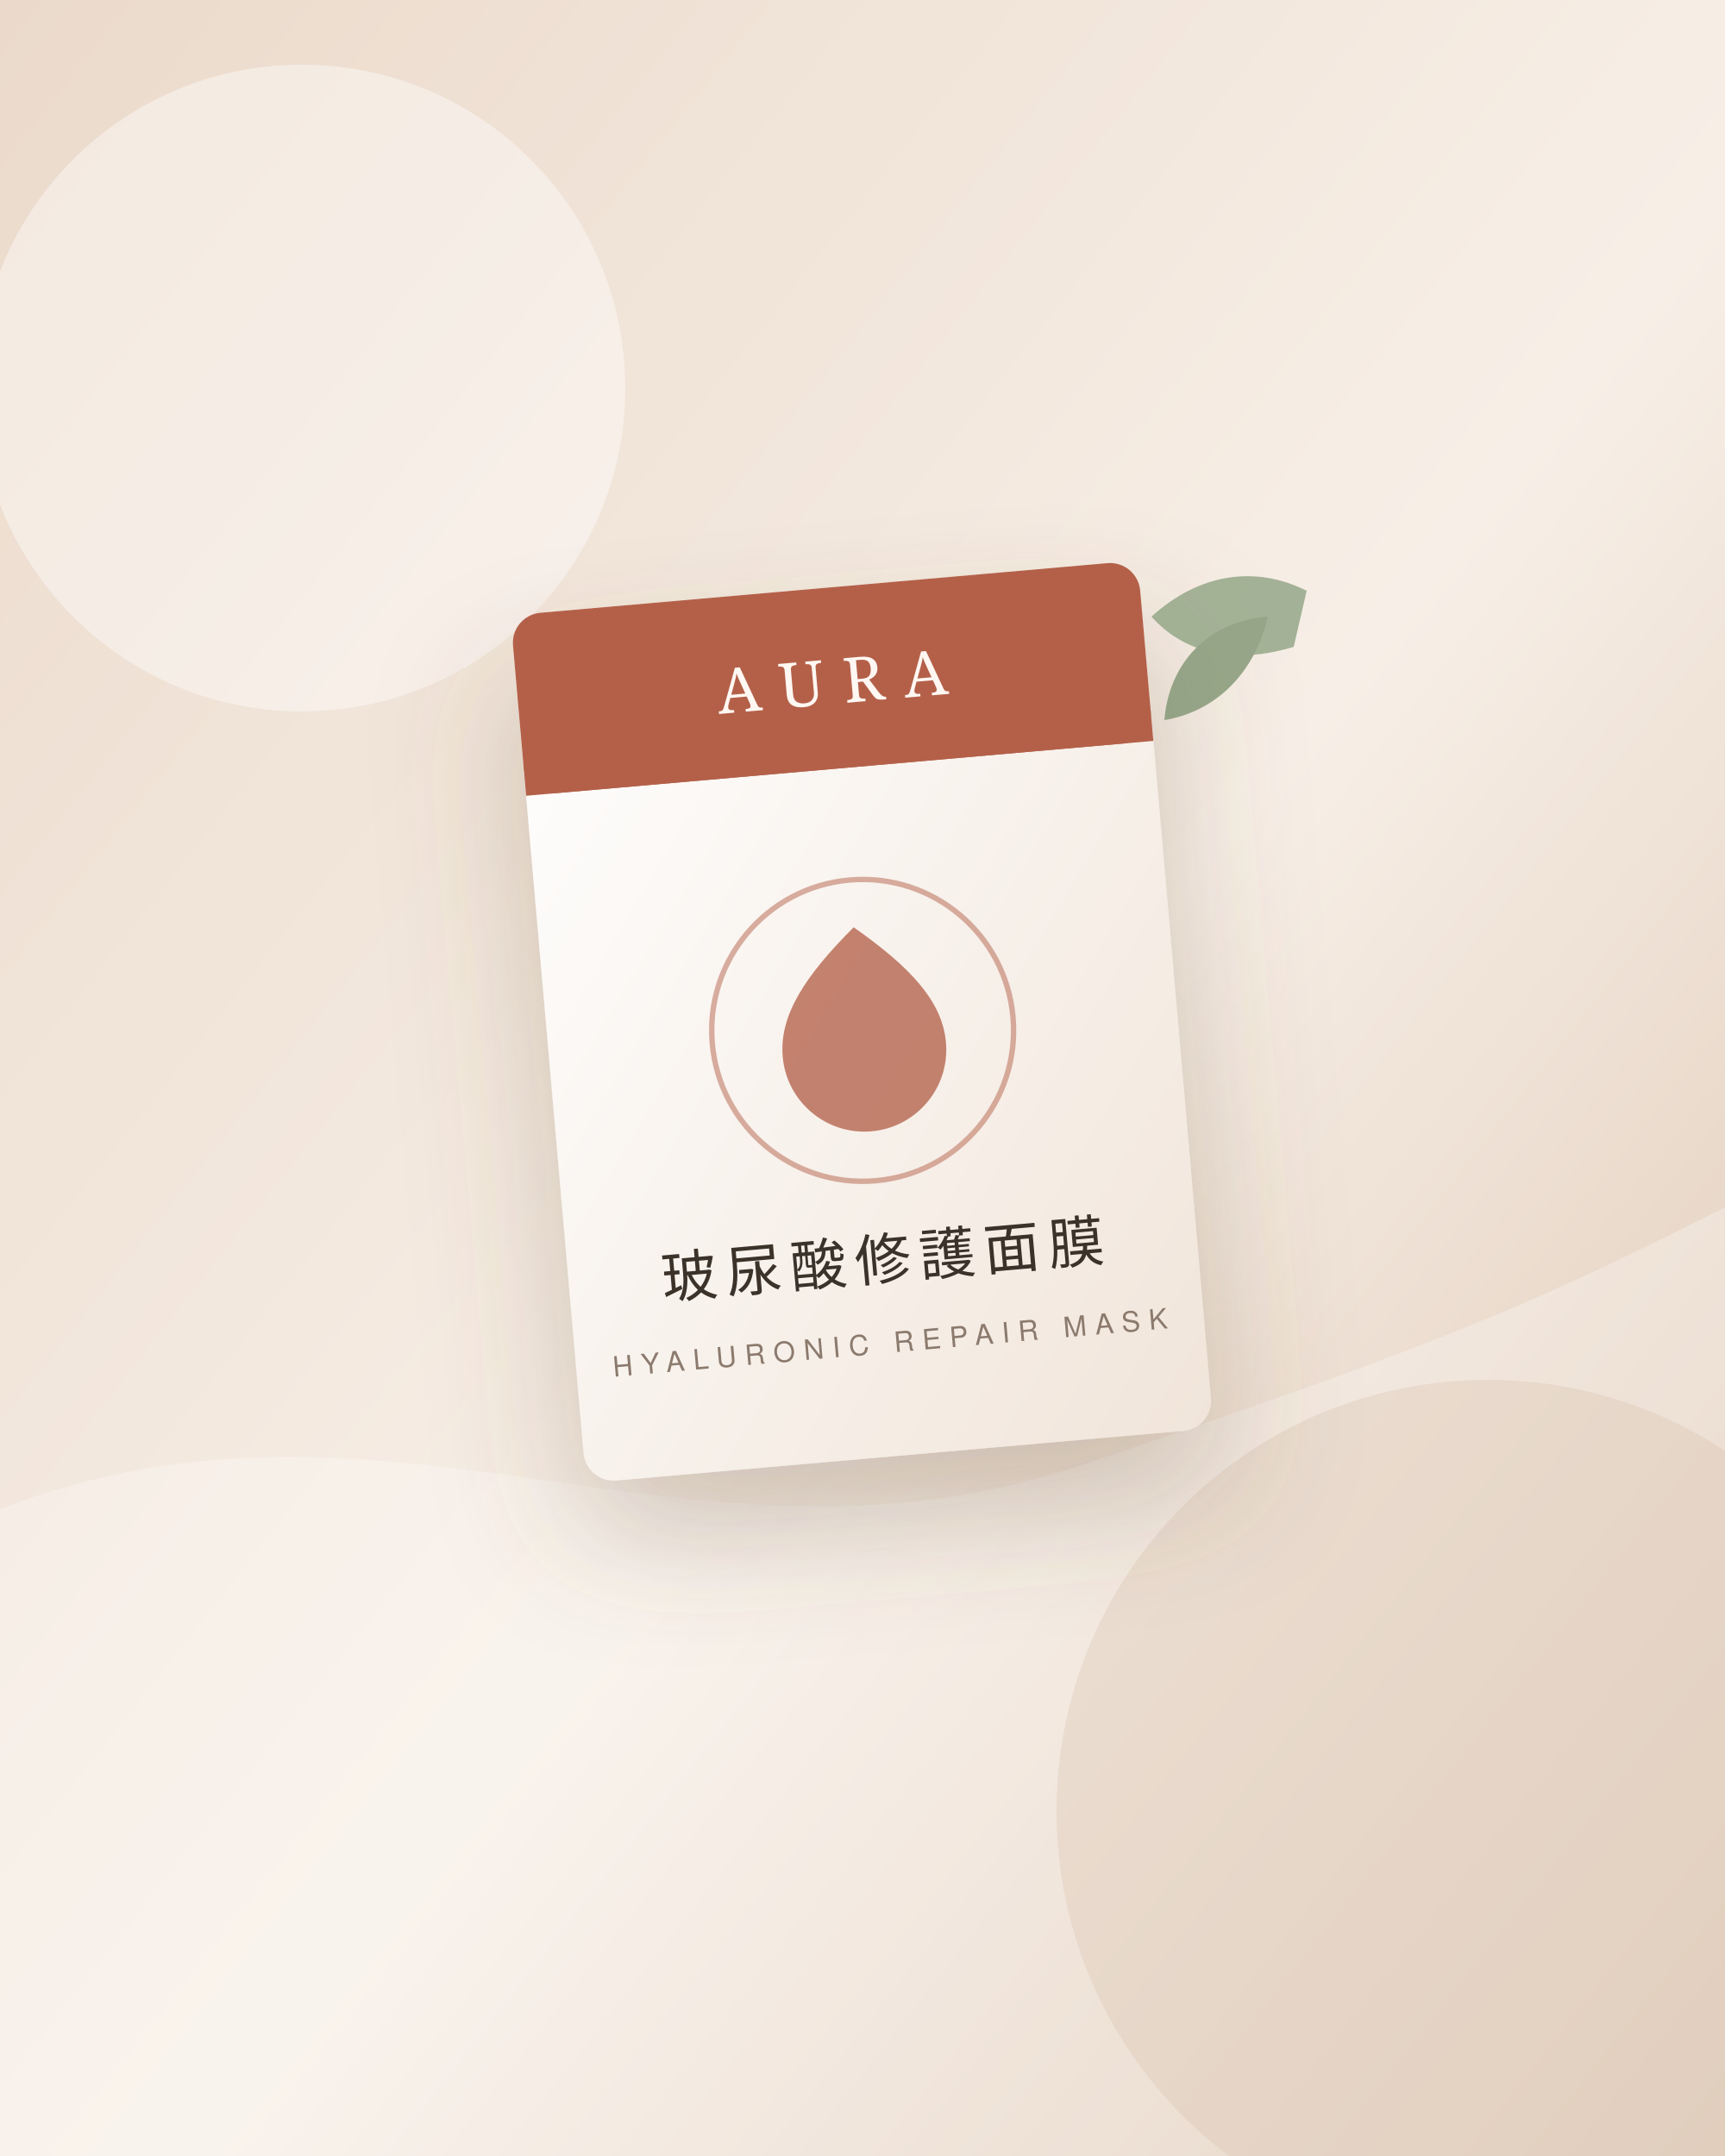
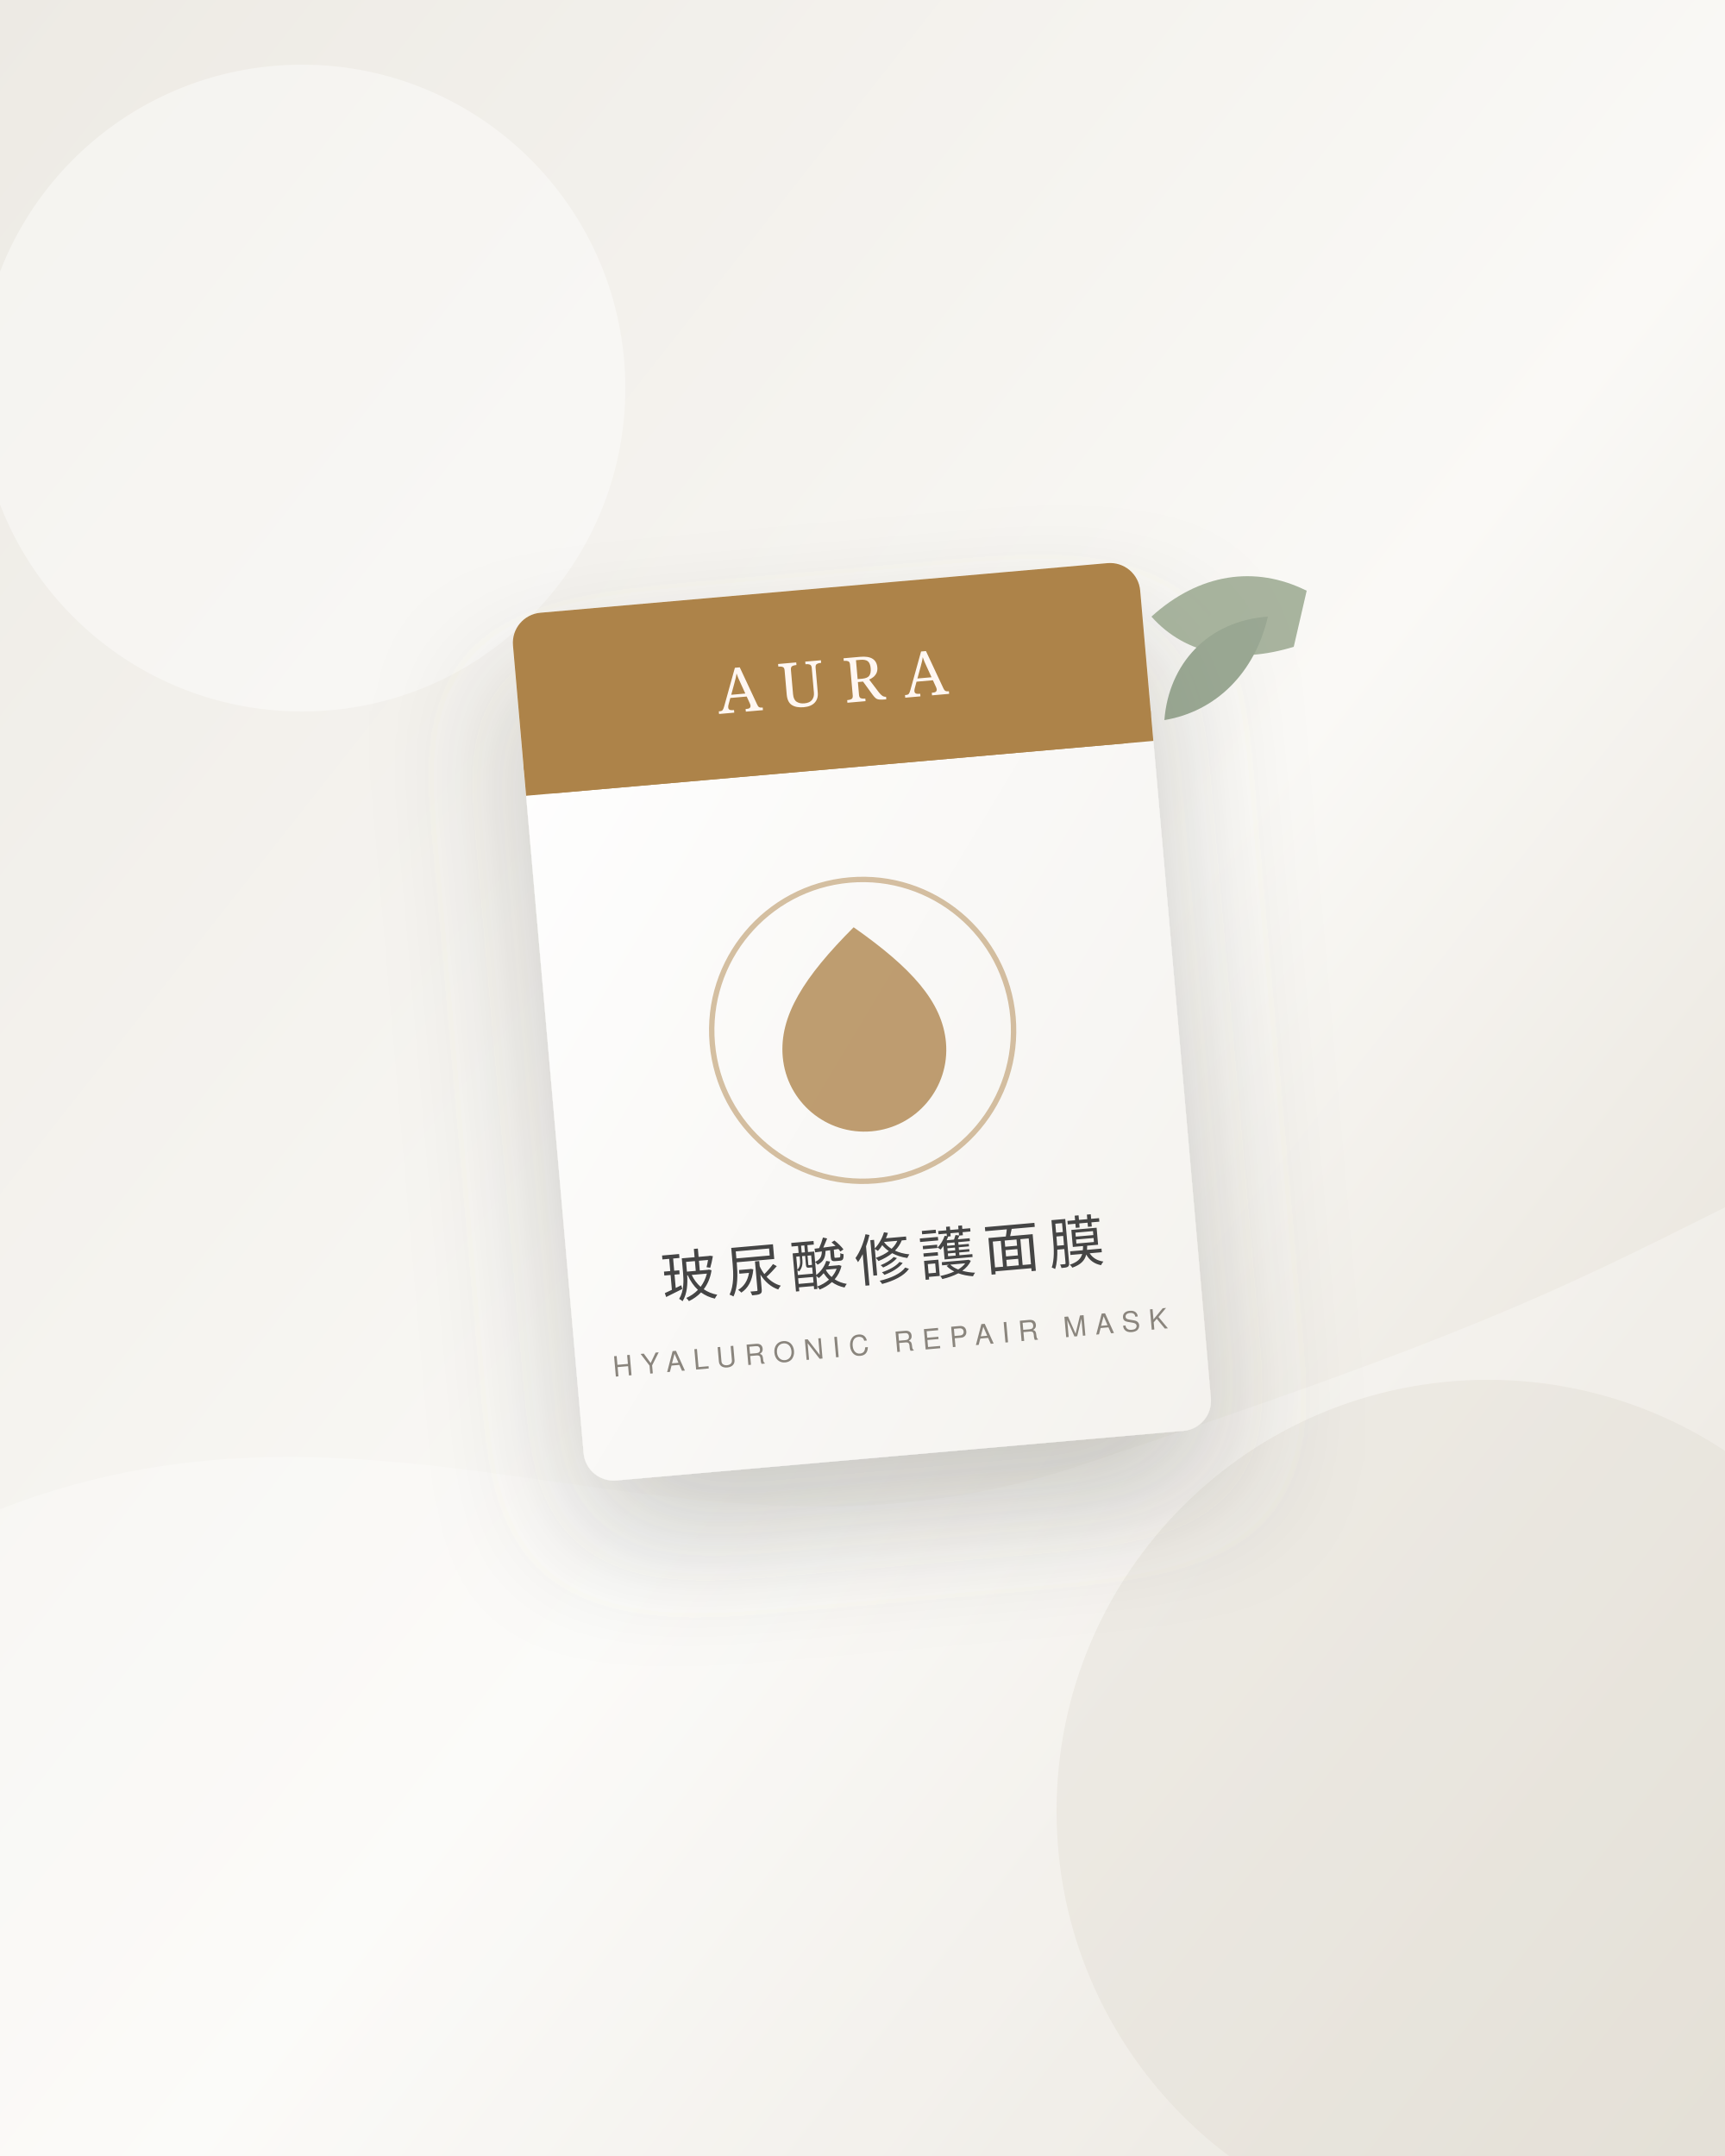
<svg xmlns="http://www.w3.org/2000/svg" viewBox="0 0 800 1000" role="img" aria-label="品牌主視覺">
  <defs>
    <linearGradient id="hb" x1="0" y1="0" x2="1" y2="1">
-       <stop offset="0" stop-color="#EBDACB" />
-       <stop offset=".55" stop-color="#F7EFE7" />
-       <stop offset="1" stop-color="#DCC3AE" />
+       <stop offset="0" stop-color="#EDEAE4" />
+       <stop offset=".55" stop-color="#FAF9F6" />
+       <stop offset="1" stop-color="#DFD9CE" />
    </linearGradient>
    <linearGradient id="hbox" x1="0" y1="0" x2="1" y2="1">
      <stop offset="0" stop-color="#FFFFFF" />
-       <stop offset="1" stop-color="#F1E5DA" />
+       <stop offset="1" stop-color="#F4F2EE" />
    </linearGradient>
    <filter id="hs" x="-30%" y="-30%" width="160%" height="160%">
-       <feDropShadow dx="0" dy="30" stdDeviation="30" flood-color="#6B4F3C" flood-opacity=".28" />
+       <feDropShadow dx="0" dy="30" stdDeviation="30" flood-color="#5A5651" flood-opacity=".28" />
    </filter>
  </defs>
  <rect width="800" height="1000" fill="url(#hb)" />
  <circle cx="140" cy="180" r="150" fill="#FFFFFF" opacity=".4" />
-   <circle cx="690" cy="840" r="200" fill="#C9A98F" opacity=".33" />
+   <circle cx="690" cy="840" r="200" fill="#CFC7B8" opacity=".33" />
  <path d="M0 700c180-70 320 40 500-20s220-80 300-120v440H0z" fill="#FFFFFF" opacity=".28" />
  <g filter="url(#hs)" transform="rotate(-5 400 500)">
    <rect x="256" y="272" width="292" height="404" rx="14" fill="url(#hbox)" />
-     <rect x="256" y="272" width="292" height="84" rx="14" fill="#B4614A" />
-     <rect x="256" y="342" width="292" height="14" fill="#B4614A" />
+     <rect x="256" y="272" width="292" height="84" rx="14" fill="#AD8349" />
+     <rect x="256" y="342" width="292" height="14" fill="#AD8349" />
    <text x="402" y="326" font-family="Georgia,serif" font-size="29" letter-spacing="9" fill="#FFF7F2" text-anchor="middle">AURA</text>
-     <circle cx="402" cy="478" r="70" fill="none" stroke="#B4614A" stroke-width="2.5" opacity=".5" />
-     <path d="M402 430c25 21 38 38 38 57a38 38 0 1 1-76 0c0-19 13-36 38-57z" fill="#B4614A" opacity=".78" />
-     <text x="402" y="594" font-family="Georgia,serif" font-size="26" letter-spacing="4" fill="#3A302A" text-anchor="middle">玻尿酸修護面膜</text>
-     <text x="402" y="628" font-family="Helvetica,Arial,sans-serif" font-size="13" letter-spacing="4" fill="#8B7A6D" text-anchor="middle">HYALURONIC REPAIR MASK</text>
+     <circle cx="402" cy="478" r="70" fill="none" stroke="#AD8349" stroke-width="2.5" opacity=".5" />
+     <path d="M402 430c25 21 38 38 38 57a38 38 0 1 1-76 0c0-19 13-36 38-57z" fill="#AD8349" opacity=".78" />
+     <text x="402" y="594" font-family="Georgia,serif" font-size="26" letter-spacing="4" fill="#444444" text-anchor="middle">玻尿酸修護面膜</text>
+     <text x="402" y="628" font-family="Helvetica,Arial,sans-serif" font-size="13" letter-spacing="4" fill="#8A857D" text-anchor="middle">HYALURONIC REPAIR MASK</text>
  </g>
  <g transform="translate(600 300)" opacity=".8">
-     <path d="M0 0c-26 8-50 4-66-14 22-20 48-24 72-12z" fill="#8FA382" />
-     <path d="M-12 -14C-18 12-36 30-60 34c2-26 20-46 48-48z" fill="#7E9370" />
+     <path d="M0 0c-26 8-50 4-66-14 22-20 48-24 72-12z" fill="#93A388" />
+     <path d="M-12 -14C-18 12-36 30-60 34c2-26 20-46 48-48z" fill="#82937A" />
  </g>
</svg>
